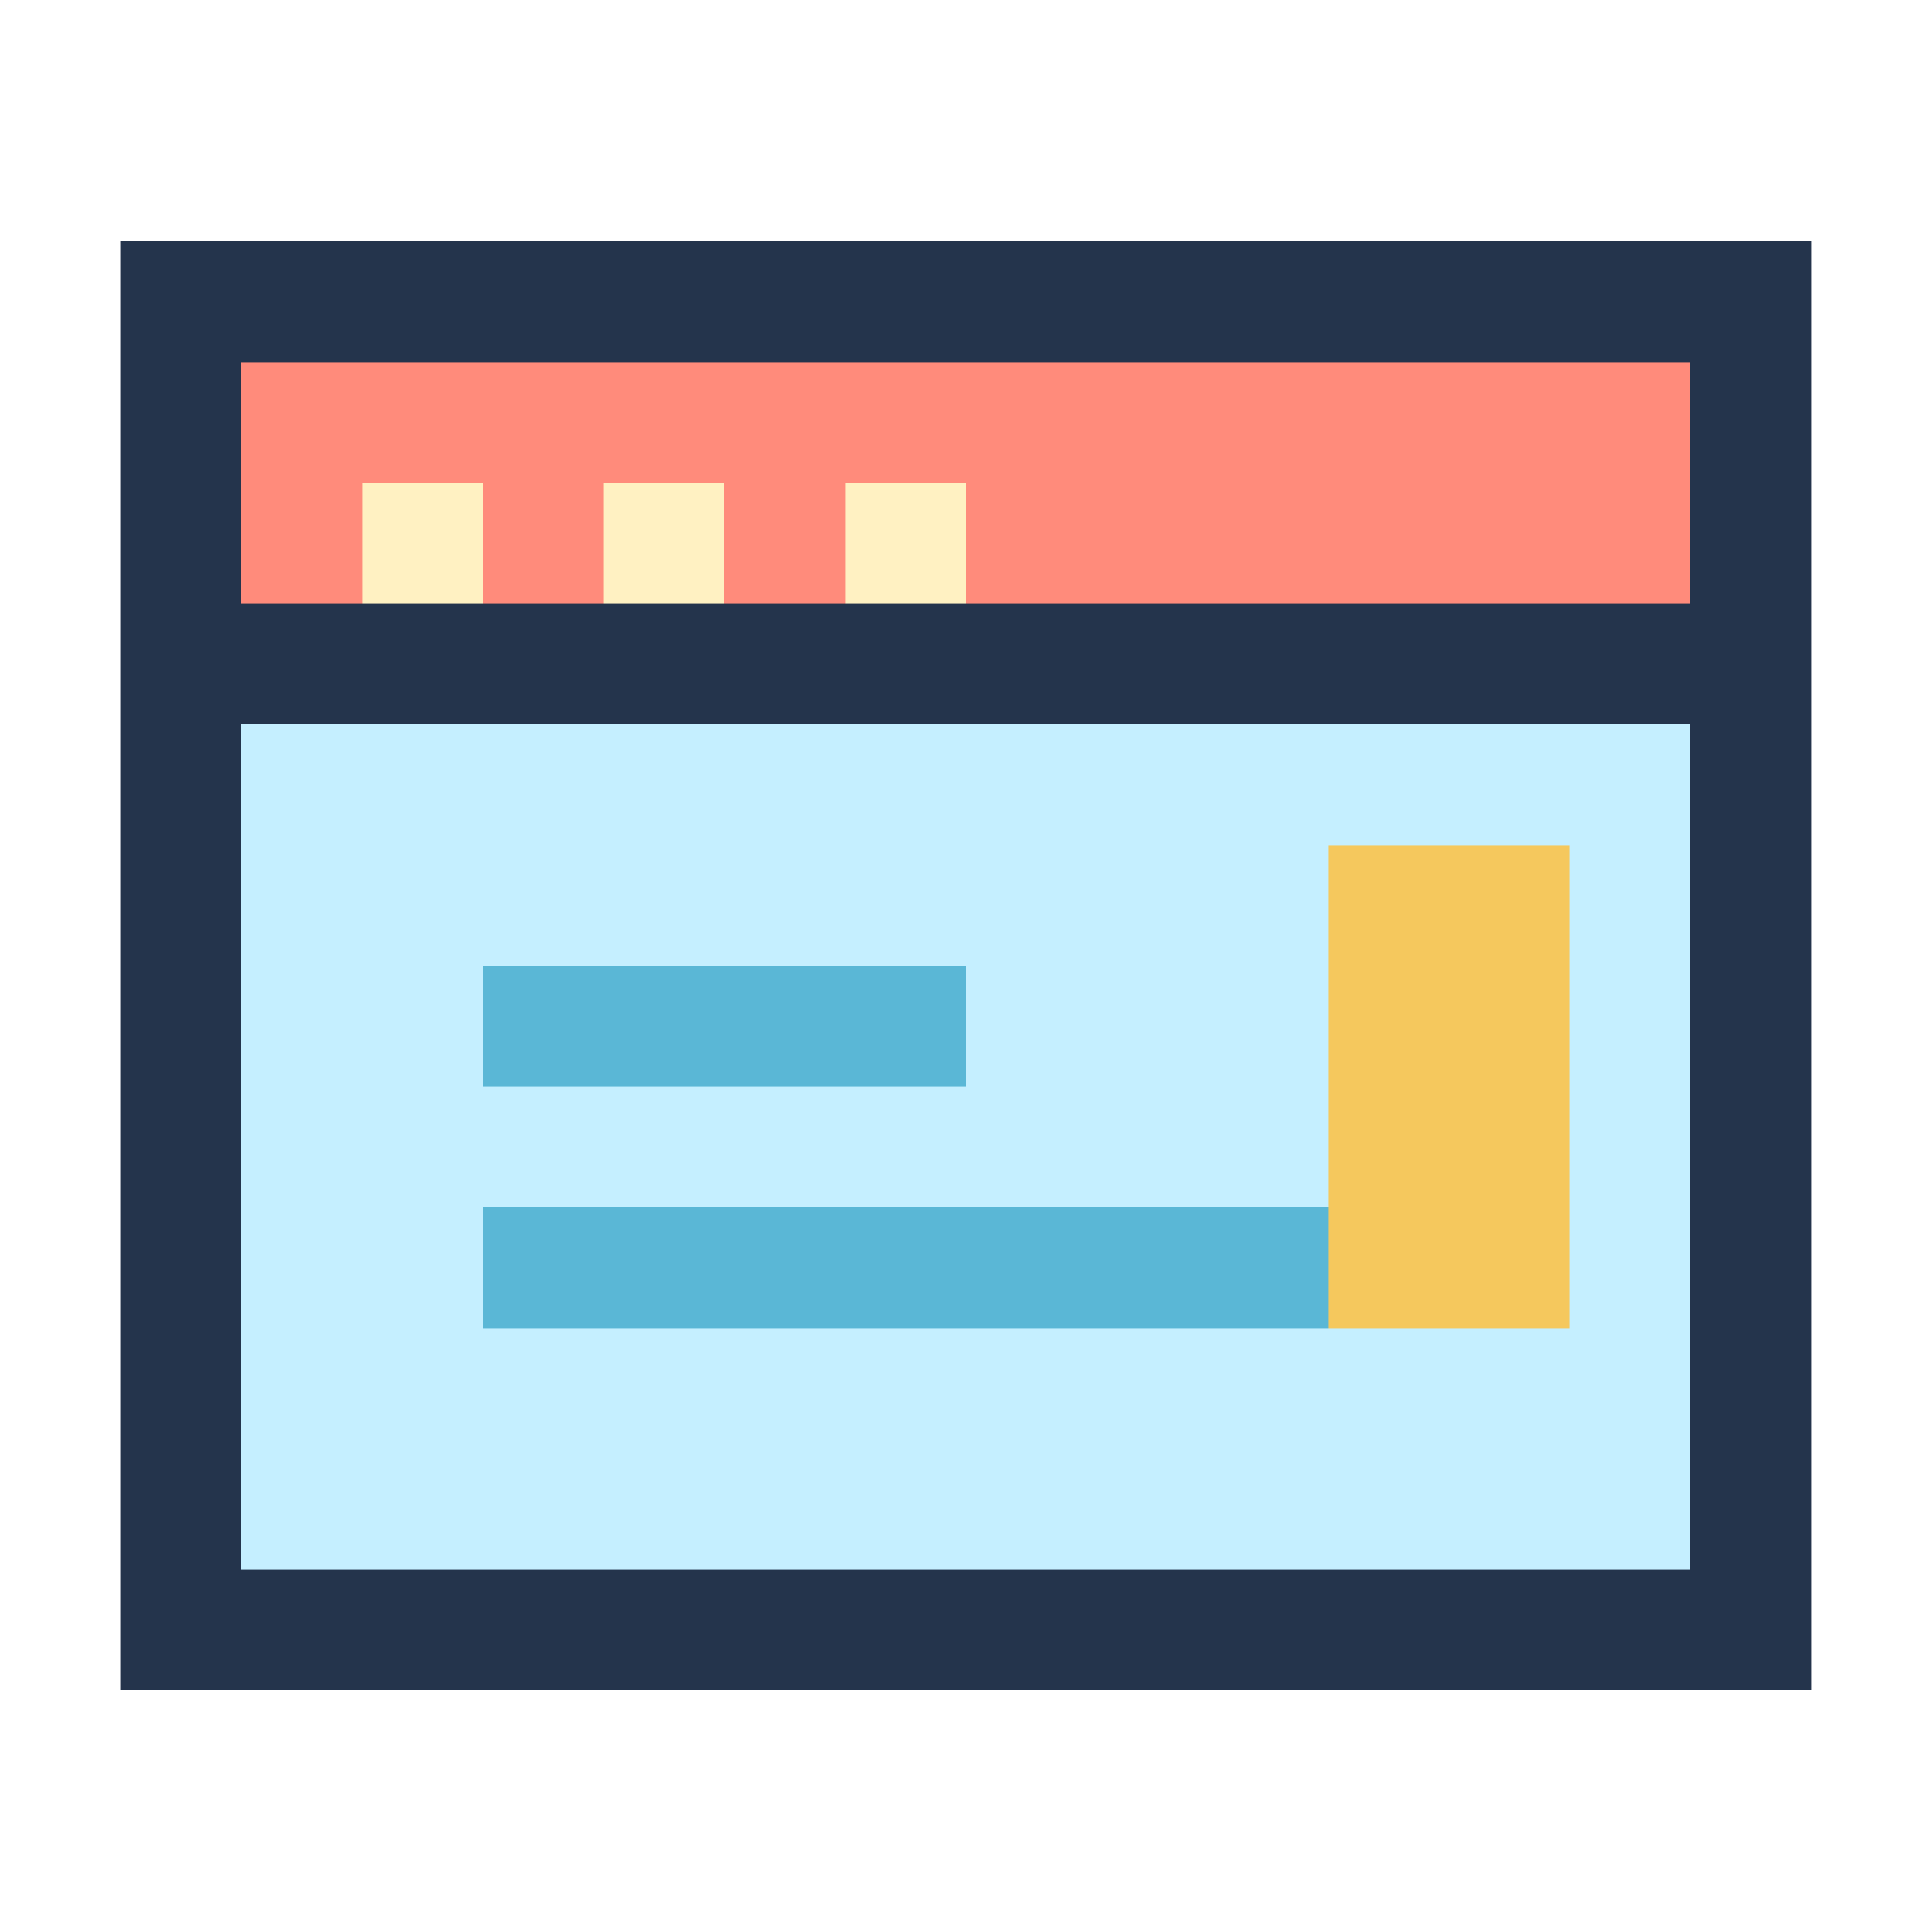
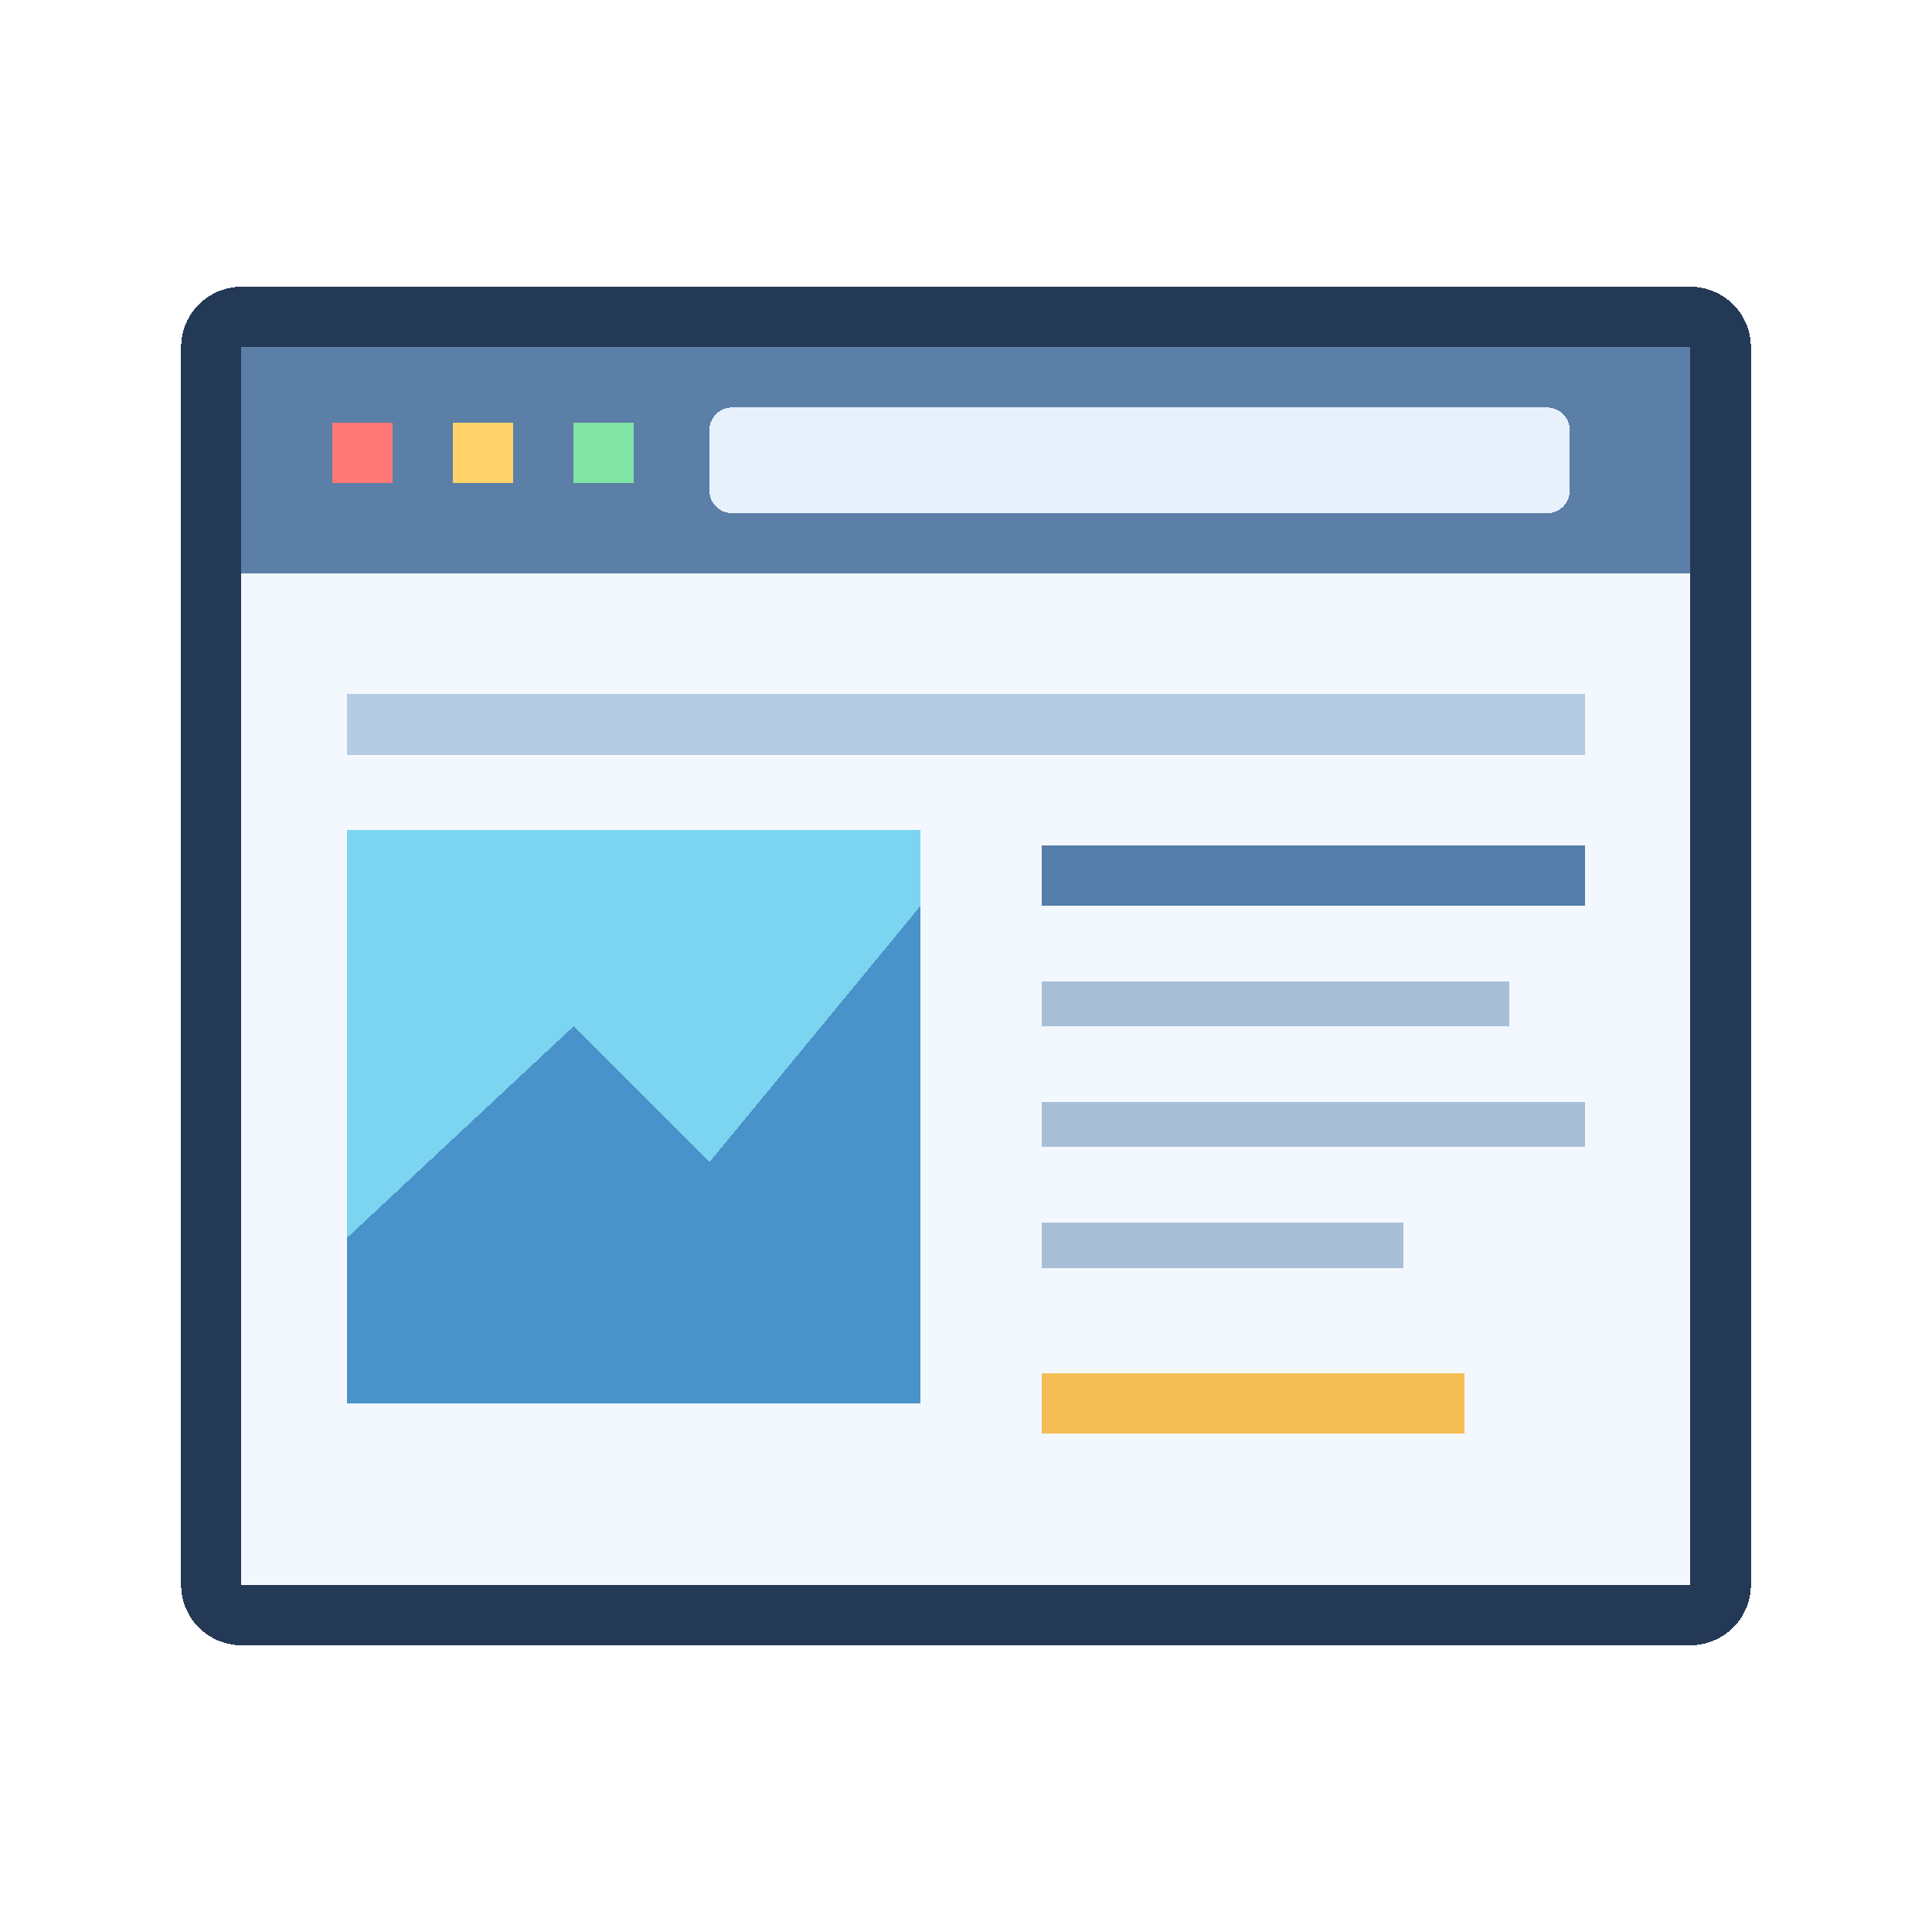
- <svg xmlns="http://www.w3.org/2000/svg" viewBox="0 0 16 16" shape-rendering="crispEdges">
-   <rect x="1" y="2" width="14" height="12" fill="#24344c" />
-   <rect x="2" y="3" width="12" height="2" fill="#ff8b7b" />
-   <rect x="3" y="4" width="1" height="1" fill="#fff1c2" />
-   <rect x="5" y="4" width="1" height="1" fill="#fff1c2" />
-   <rect x="7" y="4" width="1" height="1" fill="#fff1c2" />
-   <rect x="2" y="6" width="12" height="7" fill="#c5efff" />
-   <rect x="4" y="8" width="4" height="1" fill="#5ab7d6" />
-   <rect x="4" y="10" width="7" height="1" fill="#5ab7d6" />
-   <rect x="11" y="7" width="2" height="4" fill="#f5c85d" />
+ <svg xmlns="http://www.w3.org/2000/svg" width="256" height="256" viewBox="0 0 256 256" shape-rendering="crispEdges">
+   <rect x="24" y="38" width="208" height="180" rx="8" fill="#243955" />
+   <rect x="32" y="46" width="192" height="164" fill="#f3f8ff" />
+   <rect x="32" y="46" width="192" height="30" fill="#5b7fa7" />
+   <rect x="44" y="56" width="8" height="8" fill="#ff7777" />
+   <rect x="60" y="56" width="8" height="8" fill="#ffd36a" />
+   <rect x="76" y="56" width="8" height="8" fill="#81e4a5" />
+   <rect x="94" y="54" width="114" height="14" rx="3" fill="#e7f1fc" />
+   <rect x="46" y="92" width="164" height="8" fill="#b5cce3" />
+   <rect x="46" y="110" width="76" height="76" fill="#7bd5f0" />
+   <path d="M46 164l30-28 18 18 28-34v66H46z" fill="#4a92ca" />
+   <rect x="138" y="112" width="72" height="8" fill="#547da9" />
+   <rect x="138" y="130" width="62" height="6" fill="#a8bfd7" />
+   <rect x="138" y="146" width="72" height="6" fill="#a8bfd7" />
+   <rect x="138" y="162" width="48" height="6" fill="#a8bfd7" />
+   <rect x="138" y="182" width="56" height="8" fill="#f4bd54" />
</svg>
